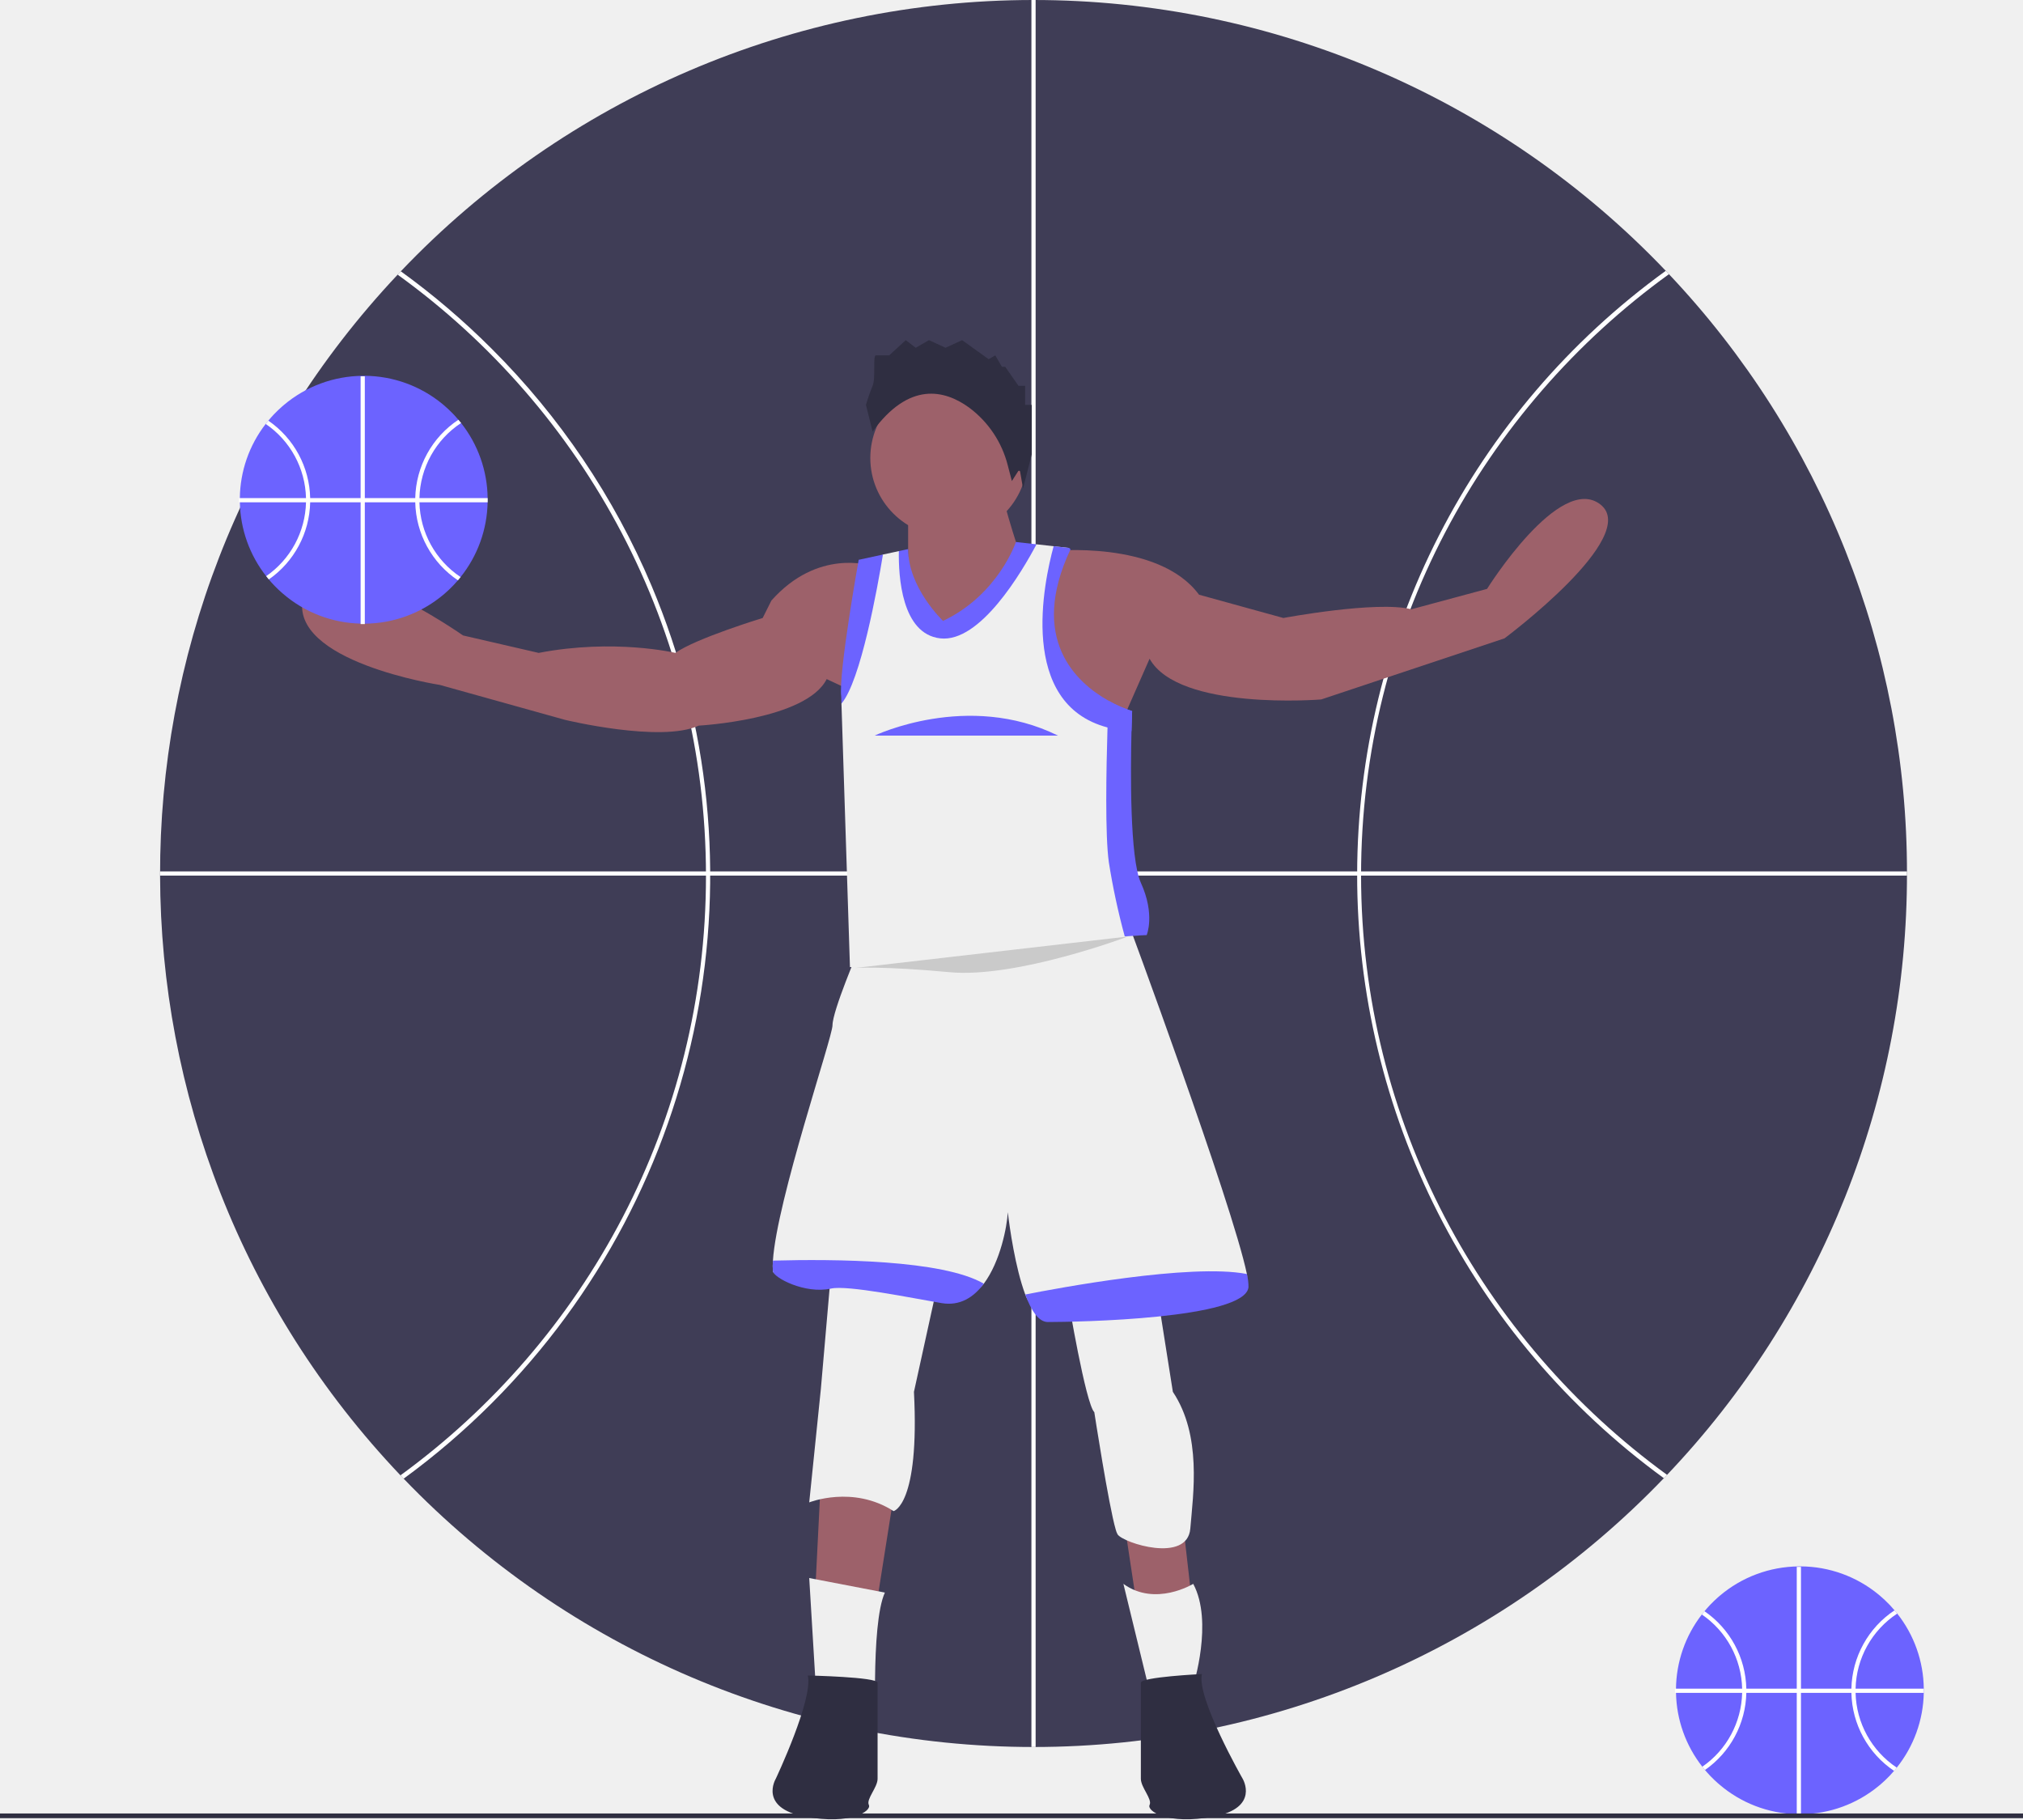
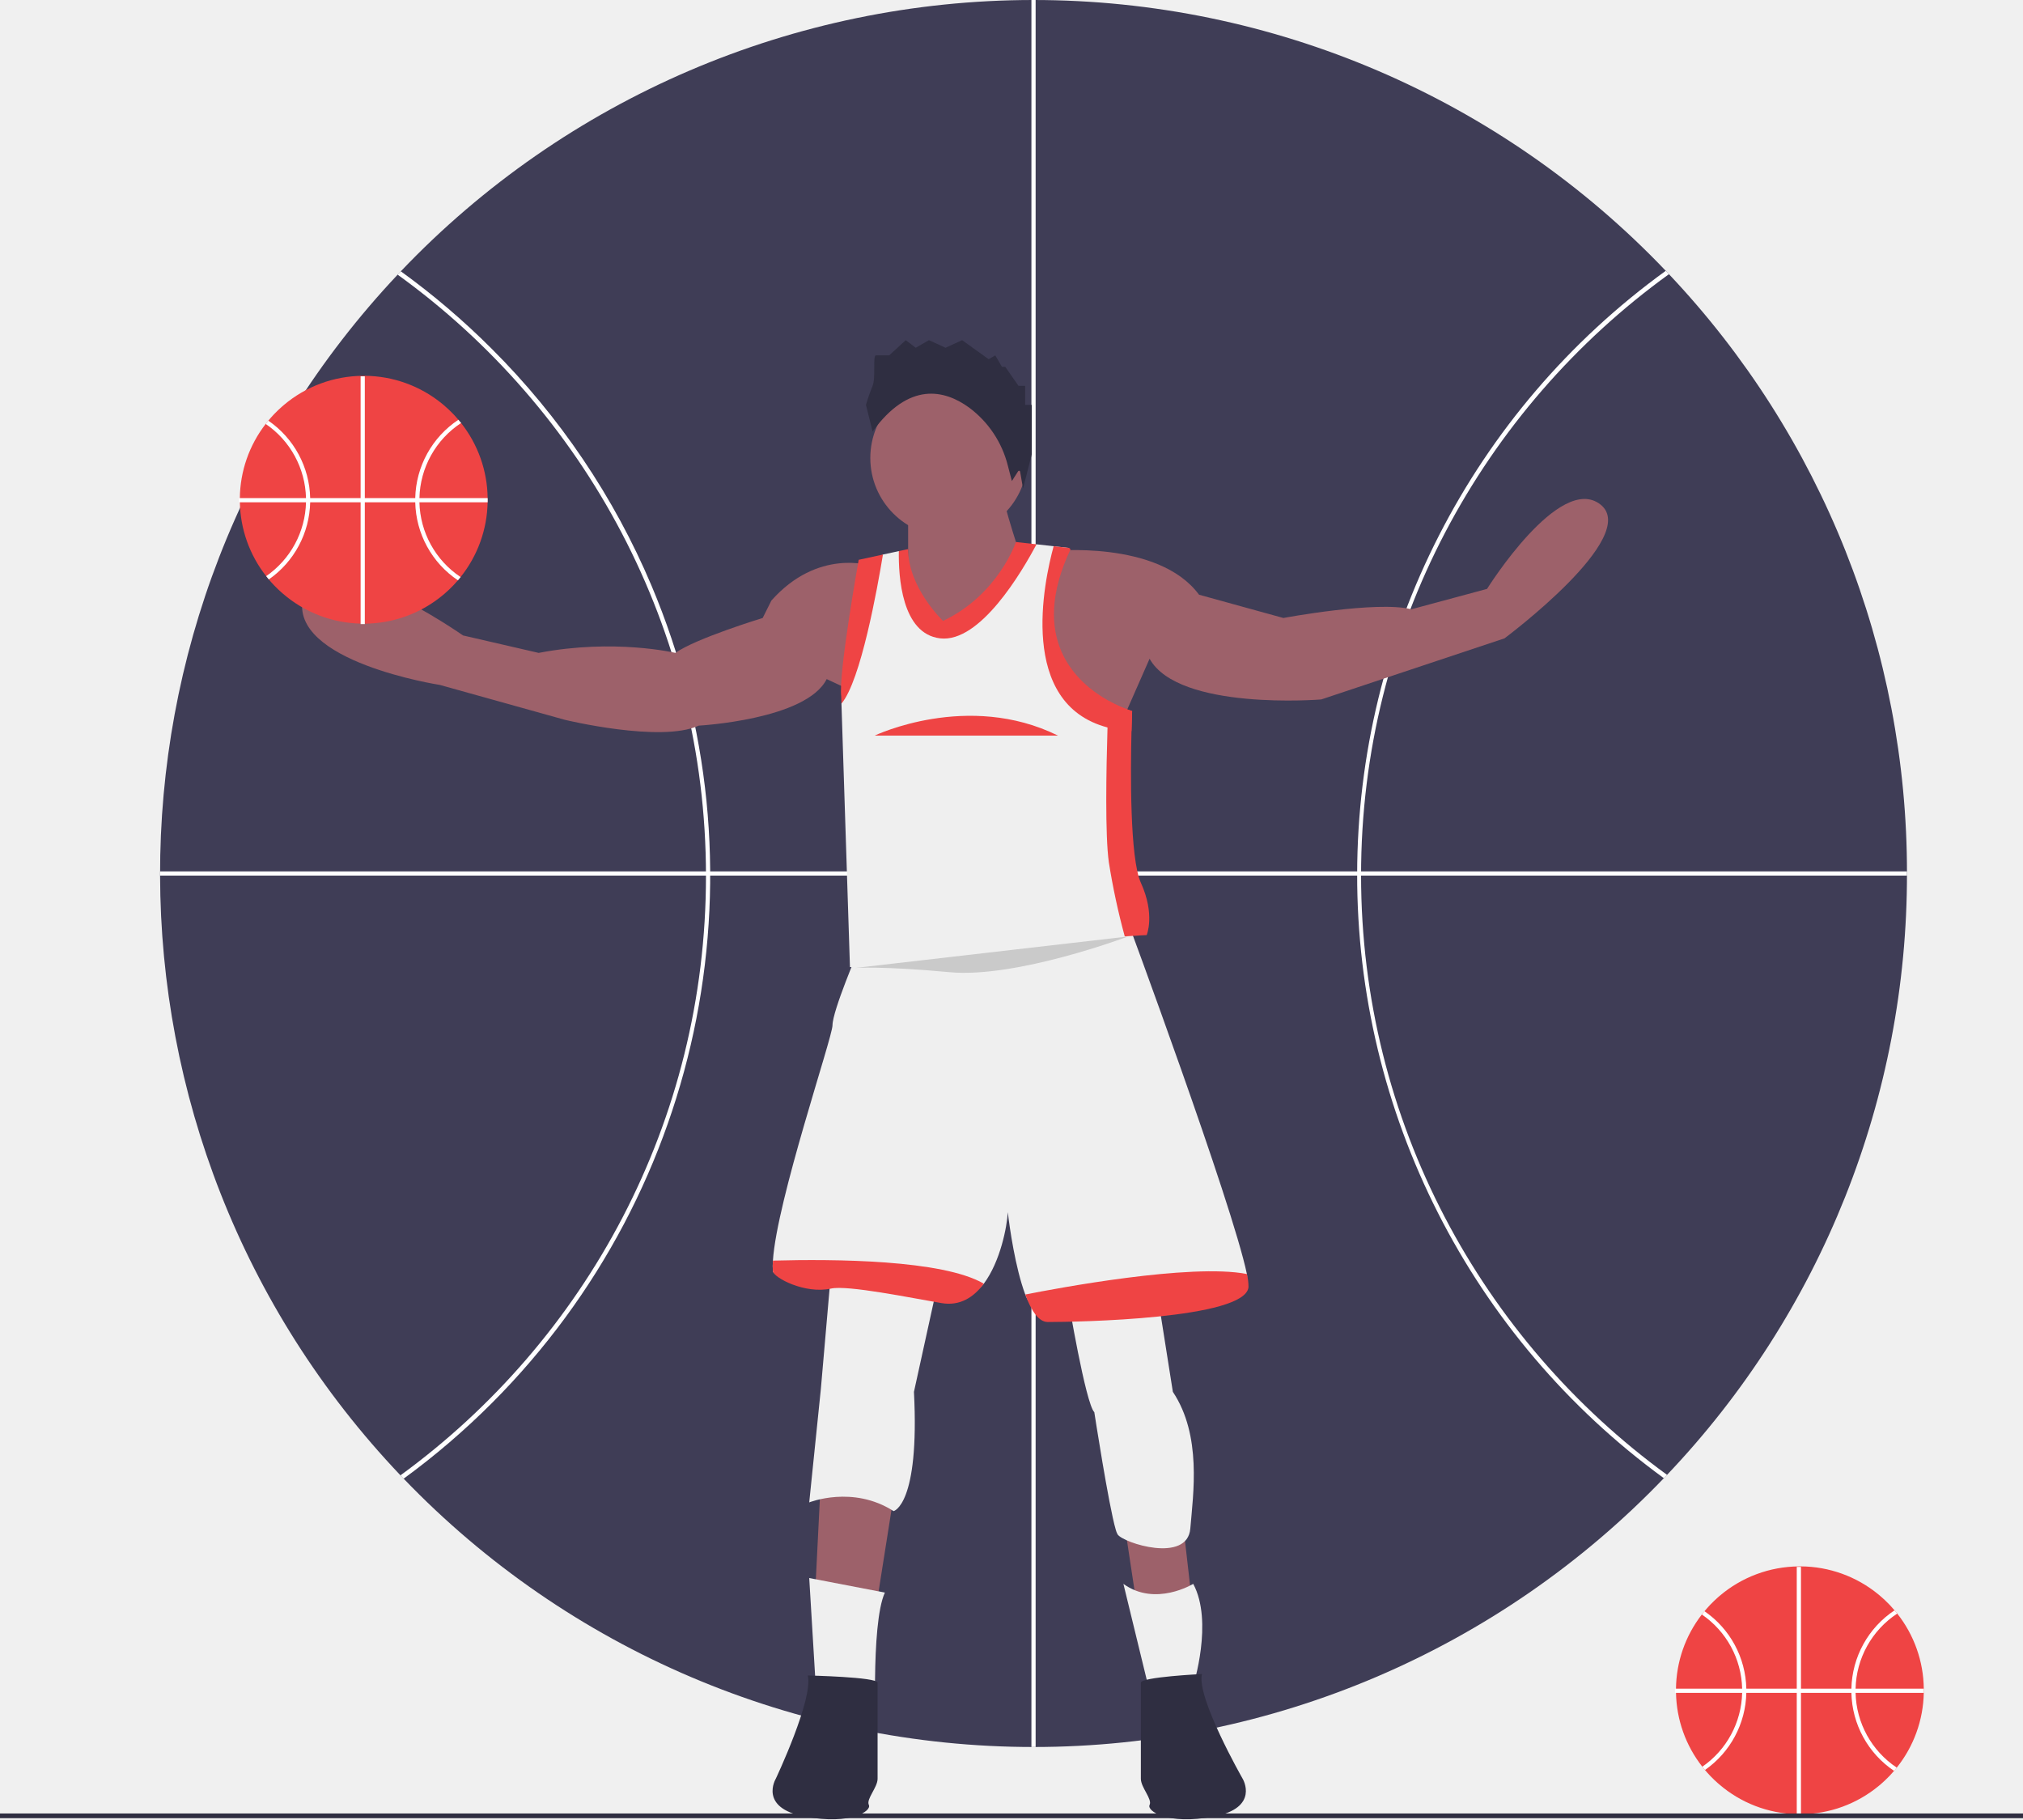
- <svg xmlns="http://www.w3.org/2000/svg" id="currentIllo" data-name="Layer 1" width="963.5" height="866.436" viewBox="0 0 963.5 866.436" class="injected-svg DownloadModal__ImageFile-sc-p17csy-5 iIfSkb grid_media">
-   <path d="M1034.51,821.29v.95c0,.25,0,.51-.02.76a58.689,58.689,0,0,1-12.87,35.6c-.41.53-.84,1.04-1.28,1.55-.66.78-1.34,1.53-2.04,2.27-.06.06-.12.13-.19.19l-.03.03c-.08.08-.16.17-.24.25q-1.845,1.905-3.87,3.65c-.27.23-.55.47-.84.7A58.792,58.792,0,0,1,976,880.8c-.1.01-.21.01-.31.01h-.35c-.1,0-.2,0-.3-.01-.35,0-.69-.01-1.04-.02a58.728,58.728,0,0,1-36.91-14.19c-.28-.23-.56-.47-.83-.72-1.07-.94-2.1-1.93-3.09-2.95-.08-.08-.16-.17-.24-.25l-.03-.03c-.07-.06-.13-.13-.19-.19-.84-.88-1.65-1.79-2.43-2.72q-.645-.765-1.26-1.56A58.615,58.615,0,0,1,916.49,823c-.02-.24-.02-.49-.02-.74v-.93c0-.11,0-.22.01-.33A58.693,58.693,0,0,1,928.79,785.68q.615-.795,1.26-1.56c.79-.96,1.62-1.89,2.47-2.8.06-.07.12-.13.19-.2,0-.01.01-.02.02-.03.08-.08.16-.17.25-.25q1.665-1.725,3.47-3.32c.27-.25.55-.49.83-.72A58.777,58.777,0,0,1,974.98,762.77c.1-.01.21-.01.31-.01h.65a58.802,58.802,0,0,1,37,13.4c.28.24.56.47.84.71,1.46,1.24,2.86,2.56,4.19,3.94.08.08.16.17.24.25l.02.02c.07.06.14.14.2.2.74.78,1.45,1.59,2.14,2.41.44.51.86,1.02,1.28,1.55A58.691,58.691,0,0,1,1034.5,821,2.807,2.807,0,0,1,1034.51,821.29Z" transform="translate(-118.25 -16.78205)" fill="#6c63ff" />
+ <svg xmlns="http://www.w3.org/2000/svg" data-name="Layer 1" width="963.5" height="866.436" viewBox="0 0 963.5 866.436">
+   <path d="M1034.51,821.29v.95c0,.25,0,.51-.02.76a58.689,58.689,0,0,1-12.87,35.6c-.41.53-.84,1.04-1.28,1.55-.66.78-1.34,1.53-2.04,2.27-.06.06-.12.13-.19.19l-.03.03c-.08.08-.16.17-.24.25q-1.845,1.905-3.87,3.65c-.27.23-.55.47-.84.7A58.792,58.792,0,0,1,976,880.8c-.1.01-.21.01-.31.01h-.35c-.1,0-.2,0-.3-.01-.35,0-.69-.01-1.04-.02a58.728,58.728,0,0,1-36.91-14.19c-.28-.23-.56-.47-.83-.72-1.07-.94-2.1-1.93-3.09-2.95-.08-.08-.16-.17-.24-.25l-.03-.03c-.07-.06-.13-.13-.19-.19-.84-.88-1.65-1.79-2.43-2.72q-.645-.765-1.26-1.56A58.615,58.615,0,0,1,916.49,823c-.02-.24-.02-.49-.02-.74v-.93c0-.11,0-.22.01-.33A58.693,58.693,0,0,1,928.79,785.68q.615-.795,1.26-1.56c.79-.96,1.62-1.89,2.47-2.8.06-.07.12-.13.19-.2,0-.01.01-.02.02-.03.08-.08.16-.17.25-.25q1.665-1.725,3.47-3.32c.27-.25.55-.49.83-.72A58.777,58.777,0,0,1,974.98,762.77c.1-.01.21-.01.31-.01h.65a58.802,58.802,0,0,1,37,13.4c.28.24.56.47.84.71,1.46,1.24,2.86,2.56,4.19,3.94.08.08.16.17.24.25l.02.02c.07.06.14.14.2.2.74.78,1.45,1.59,2.14,2.41.44.51.86,1.02,1.28,1.55A58.691,58.691,0,0,1,1034.5,821,2.807,2.807,0,0,1,1034.51,821.29Z" transform="translate(-118.25 -16.78205)" fill="#ef4444" />
  <rect x="855.75" y="746.218" width="2" height="118" fill="#fff" />
  <rect x="797.75" y="804.218" width="118.51" height="2" fill="#fff" />
  <path d="M949.98,821a45.929,45.929,0,0,0-19.93-36.88q-.645.765-1.26,1.56A43.961,43.961,0,0,1,947.99,821c.01.33.01.66.01,1s0,.67-.01,1a44.004,44.004,0,0,1-18.97,35.17q.615.795,1.26,1.56A45.959,45.959,0,0,0,949.98,823c.02-.33.02-.67.02-1S950,821.33,949.98,821Z" transform="translate(-118.25 -16.78205)" fill="#fff" />
  <path d="M1002.01,823c-.01-.33-.01-.66-.01-1s0-.67.01-1a43.998,43.998,0,0,1,19.84-35.76c-.42-.53-.84-1.04-1.28-1.55A45.965,45.965,0,0,0,1000.02,821c-.02.33-.02.67-.02,1s0,.67.02,1a45.95,45.95,0,0,0,20.32,37.15c.44-.51.87-1.02,1.28-1.55A43.981,43.981,0,0,1,1002.01,823Z" transform="translate(-118.25 -16.78205)" fill="#fff" />
  <rect y="863.658" width="963.5" height="2.24" fill="#2f2e41" />
  <path d="M1026.489,432.623A414.549,414.549,0,0,1,912.219,719.167c-.5.53-1.01,1.06-1.519,1.591a415.999,415.999,0,0,1-600.2.23c-.51-.53-1.02-1.06-1.521-1.589a415.996,415.996,0,0,1-1.339-571.81c.49-.54 1-1.07,1.509-1.601a416.003,416.003,0,0,1,602.46-.231c.51.53,1.02,1.06,1.511,1.599A414.51,414.51,0,0,1,1026.489,432.623Z" transform="translate(-118.25 -16.78205)" fill="#3f3d56" />
  <rect x="76.239" y="415" width="832" height="2" fill="#fff" />
  <rect x="491.239" y="0" width="2" height="832" fill="#fff" />
  <path d="M428.536,295.672a353.752,353.752,0,0,0-76.123-112.811,356.31,356.31,0,0,0-43.264-36.873c-.51.53-1.02,1.06-1.509,1.601,88.855,64.126,146.805,168.544,146.85,286.254.045,117.21-57.335,221.292-145.51,285.556.5.53,1.01,1.06,1.521,1.589a356.737,356.737,0,0,0,42.106-36.086,355.361,355.361,0,0,0,75.931-389.229Z" transform="translate(-118.25 -16.78205)" fill="#fff" />
  <path d="M766.489,433.723c-.045-117.71,57.825-222.172,146.63-286.366-.49-.54-1-1.07-1.511-1.599a355.313,355.313,0,0,0-.909,575c.51-.53,1.02-1.06,1.519-1.591C824.004,654.97,766.534,550.933,766.489,433.723Z" transform="translate(-118.25 -16.78205)" fill="#fff" />
  <polygon points="390.955 704.422 388.184 759.842 417.279 765.384 425.592 712.735 390.955 704.422" fill="#9d616a" />
  <polygon points="535.046 722.434 541.974 768.155 568.298 768.155 562.756 719.663 535.046 722.434" fill="#9d616a" />
  <path d="M514.747,614.521l-5.542,63.733-5.542,54.034s20.782-8.313,40.179,4.156c0,0,12.469-2.771,9.698-56.805L566.01,622.834Z" transform="translate(-118.25 -16.78205)" fill="#efefef" />
  <path d="M626.972,635.303s8.313,49.878,12.469,54.034c0,0,6.862,44.603,10.195,55.879a10.055,10.055,0,0,0,.889,2.312c2.771,4.156,33.252,13.855,34.637-2.771s5.542-44.336-8.313-65.118l-8.313-52.649Z" transform="translate(-118.25 -16.78205)" fill="#efefef" />
  <path d="M710.795,629.069c-1.385,15.24-77.588,12.469-91.443,12.469-4.378,0-10.003-.679-12.802-8.244-4.794-12.927-7.426-31.811-8.313-39.196-.36,6.844-3.519,23.415-11.416,34.028-4.808,6.484-12.76,5.196-21.503,3.713-14.52-2.466-43.38-11.444-51.263-9.698-12.469,2.771-27.474,3.048-27.71,0a35.684,35.684,0,0,1,.028-5.002c1.829-28.652,28.375-106.323,28.375-112.073,0-6.927,12.469-36.023,12.469-36.023L654.682,453.803s50.487,136.194,57.429,169.723C712.706,626.422,710.906,627.863,710.795,629.069Z" transform="translate(-118.25 -16.78205)" fill="#efefef" />
  <path d="M539.686,775.239l-36.023-6.927,3.464,57.498,28.403,20.09S532.758,790.479,539.686,775.239Z" transform="translate(-118.25 -16.78205)" fill="#efefef" />
  <path d="M686.548,771.082s-18.011,11.084-33.252,0L665.766,822.345l20.782-2.771S696.247,789.093,686.548,771.082Z" transform="translate(-118.25 -16.78205)" fill="#efefef" />
  <path d="M690.705,814.032s-29.095,1.385-29.095,4.156V863.91c0,4.156,5.542,9.698,4.156,12.469s8.313,9.698,30.481,5.542,13.855-18.011,13.855-18.011S687.934,825.116,690.705,814.032Z" transform="translate(-118.25 -16.78205)" fill="#2f2e41" />
  <path d="M502.97,814.725s33.252.693,33.252,3.464V863.91c0,4.156-5.542,9.698-4.156,12.469s-8.313,9.698-30.481,5.542-13.855-18.011-13.855-18.011S505.741,825.809,502.97,814.725Z" transform="translate(-118.25 -16.78205)" fill="#2f2e41" />
-   <path d="M712.873,629.761c-1.385,15.24-81.744,16.626-95.599,16.626-4.378,0-7.925-5.528-10.724-13.093,14.867-2.951,78.808-14.991,105.562-9.768A25.436,25.436,0,0,1,712.873,629.761Z" transform="translate(-118.25 -16.78205)" fill="#6c63ff" />
-   <path d="M586.82,628.127c-4.808,6.484-11.375,10.738-20.117,9.255-14.52-2.466-44.765-8.673-52.649-6.927-12.469,2.771-27.474-5.265-27.71-8.313a35.684,35.684,0,0,1,.028-5.002C515.536,616.35,567.188,616.696,586.82,628.127Z" transform="translate(-118.25 -16.78205)" fill="#6c63ff" />
+   <path d="M712.873,629.761c-1.385,15.24-81.744,16.626-95.599,16.626-4.378,0-7.925-5.528-10.724-13.093,14.867-2.951,78.808-14.991,105.562-9.768A25.436,25.436,0,0,1,712.873,629.761Z" transform="translate(-118.25 -16.78205)" fill="#ef4444" />
+   <path d="M586.82,628.127c-4.808,6.484-11.375,10.738-20.117,9.255-14.52-2.466-44.765-8.673-52.649-6.927-12.469,2.771-27.474-5.265-27.71-8.313a35.684,35.684,0,0,1,.028-5.002C515.536,616.35,567.188,616.696,586.82,628.127Z" transform="translate(-118.25 -16.78205)" fill="#ef4444" />
  <path d="M532.758,286.158s-24.939-8.313-47.107,16.626l-4.156,8.313s-31.866,9.698-41.565,16.626c0,0-29.095-6.927-65.118,0l-36.023-8.313S269.514,270.918,262.587,301.399s65.118,41.565,65.118,41.565l59.576,16.626s45.721,11.084,63.733,2.771c0,0,51.263-2.771,60.962-22.168l20.782,9.698Z" transform="translate(-118.25 -16.78205)" fill="#9d616a" />
  <path d="M618.659,279.231s51.263-5.542,70.66,20.782l40.179,11.084s44.336-8.313,60.962-4.156l36.023-9.698s34.637-55.42,54.034-40.179-45.721,63.733-45.721,63.733l-87.286,29.095s-67.889,5.542-81.744-19.397L650.525,365.132l-58.191-13.855Z" transform="translate(-118.25 -16.78205)" fill="#9d616a" />
  <circle cx="451.917" cy="218.113" r="37.408" fill="#9d616a" />
  <path d="M550.77,257.063v30.481l13.855,48.492,41.565-48.492s-11.084-33.252-11.084-38.794S550.77,257.063,550.77,257.063Z" transform="translate(-118.25 -16.78205)" fill="#9d616a" />
  <path d="M660.917,457.267s-.679,5.002-6.983,5.459c-12.622.928-33.876,3.076-47.744,7.703-20.782,6.927-83.13,6.927-83.13,6.927L519.014,351.858l1.967-9.588c-1.385-11.084,9.698-55.42,9.698-55.42l8.091-5.971,7.579-1.635,2.341,2.064c0,18.455,18.011,36.023,18.011,36.023,26.324-12.469,37.408-40.179,37.408-40.179l7.8-1.15,8.161.914,7.385.831-2.563,2.175-1.385,2.771c-.083.166.069-.166,0,0-20.173,42.798,4.184,62.154,19.397,70.66,6.304,3.547,6.927,6.927,6.927,6.927s5.694-1.704,5.542,4.156c-.457,18.968-3.907,61.793,1.385,73.431C663.688,453.111,660.917,457.267,660.917,457.267Z" transform="translate(-118.25 -16.78205)" fill="#efefef" />
  <path d="M530.68,209.605a93.276,93.276,0,0,1,3.159-9.066c1.579-3.626,0-14.505,1.579-14.505h6.318l7.897-7.252,4.738,3.626,6.318-3.626,7.897,3.626,7.897-3.626,12.636,9.066,3.159-1.813,3.159,5.439h1.579l6.318,9.066h3.159v9.066h3.159v23.57l-4.156,16.267-1.385-7.982a.504.504,0,0,0-.928-.272l-3.007,4.679-1.929-7.382A49.341,49.341,0,0,0,579.798,210.884c-11.688-8.481-28.585-12.52-45.959,11.413Z" transform="translate(-118.25 -16.78205)" fill="#2f2e41" />
-   <path d="M538.771,280.88c-2.632,16.002-10.585,60.255-19.757,70.979l-.111-3.353c-1.385-11.084,8.313-65.118,8.313-65.118Z" transform="translate(-118.25 -16.78205)" fill="#6c63ff" />
-   <path d="M611.912,276.003c-6.955,13.134-26.878,47.038-45.901,44.793-18.358-2.161-19.882-29.567-19.66-41.551l4.42-.956c0,18.455,16.626,34.194,16.626,34.194,26.324-12.469,34.706-37.575,34.706-37.575Z" transform="translate(-118.25 -16.78205)" fill="#6c63ff" />
-   <path d="M657.453,355.433s-.152,3.713-.304,9.574a57.666,57.666,0,0,1-11.417-1.773C602.934,351.942,615.445,293.82,620.072,276.917l7.385.831h.014c.208.194.43.402.651.61-20.173,42.798,2.84,63.608,18.053,72.115A57.881,57.881,0,0,0,657.453,355.433Z" transform="translate(-118.25 -16.78205)" fill="#6c63ff" />
-   <path d="M664.38,462.116s-4.143.152-10.447.61A329.948,329.948,0,0,1,646.369,427.479c-1.829-12.802-1.247-44.294-.637-64.245.166-5.223.319-9.671.443-12.761a57.881,57.881,0,0,0,11.278,4.96s-.152,3.713-.304,9.574c-.457,18.968-.831,60.532,4.461,72.171C668.537,452.418,664.38,462.116,664.38,462.116Z" transform="translate(-118.25 -16.78205)" fill="#6c63ff" />
-   <path d="M534.837,367.102s44.336-21.212,87.286,0" transform="translate(-118.25 -16.78205)" fill="#6c63ff" />
+   <path d="M538.771,280.88c-2.632,16.002-10.585,60.255-19.757,70.979l-.111-3.353c-1.385-11.084,8.313-65.118,8.313-65.118Z" transform="translate(-118.25 -16.78205)" fill="#ef4444" />
+   <path d="M611.912,276.003c-6.955,13.134-26.878,47.038-45.901,44.793-18.358-2.161-19.882-29.567-19.66-41.551l4.42-.956c0,18.455,16.626,34.194,16.626,34.194,26.324-12.469,34.706-37.575,34.706-37.575Z" transform="translate(-118.25 -16.78205)" fill="#ef4444" />
+   <path d="M657.453,355.433s-.152,3.713-.304,9.574a57.666,57.666,0,0,1-11.417-1.773C602.934,351.942,615.445,293.82,620.072,276.917l7.385.831h.014c.208.194.43.402.651.61-20.173,42.798,2.84,63.608,18.053,72.115A57.881,57.881,0,0,0,657.453,355.433Z" transform="translate(-118.25 -16.78205)" fill="#ef4444" />
+   <path d="M664.38,462.116s-4.143.152-10.447.61A329.948,329.948,0,0,1,646.369,427.479c-1.829-12.802-1.247-44.294-.637-64.245.166-5.223.319-9.671.443-12.761a57.881,57.881,0,0,0,11.278,4.96s-.152,3.713-.304,9.574c-.457,18.968-.831,60.532,4.461,72.171C668.537,452.418,664.38,462.116,664.38,462.116Z" transform="translate(-118.25 -16.78205)" fill="#ef4444" />
+   <path d="M534.837,367.102s44.336-21.212,87.286,0" transform="translate(-118.25 -16.78205)" fill="#ef4444" />
  <path d="M525.489,477.782s13-1,45,2,85-17,85-17" transform="translate(-118.25 -16.78205)" fill="#cacaca" />
-   <path d="M350.51,254.29v.95c0,.25,0,.51-.02.76a58.689,58.689,0,0,1-12.87,35.6c-.41.53-.84,1.04-1.28,1.55-.66.78-1.34,1.53-2.04,2.27-.06.06-.12.13-.19.19l-.03.03c-.08.08-.16.17-.24.25q-1.845,1.905-3.87,3.65c-.27.23-.55.47-.84.7A58.792,58.792,0,0,1,292,313.8c-.1.01-.21.01-.31.01h-.35c-.1,0-.2,0-.3-.01-.35,0-.69-.01-1.04-.02a58.728,58.728,0,0,1-36.91-14.19c-.28-.23-.56-.47-.83-.72-1.07-.94-2.1-1.93-3.09-2.95-.08-.08-.16-.17-.24-.25l-.03-.03c-.07-.06-.13-.13-.19-.19-.84-.88-1.65-1.79-2.43-2.72q-.645-.765-1.26-1.56A58.615,58.615,0,0,1,232.49,256c-.02-.24-.02-.49-.02-.74v-.93c0-.11,0-.22.01-.33A58.693,58.693,0,0,1,244.79,218.68q.615-.795,1.26-1.56c.79-.96,1.62-1.89,2.47-2.8.06-.07.12-.13.19-.2,0-.01.01-.02.02-.03.08-.08.16-.17.25-.25q1.665-1.725,3.47-3.32c.27-.25.55-.49.83-.72a58.777,58.777,0,0,1,37.7-14.03c.1-.01.21-.01.31-.01h.65a58.802,58.802,0,0,1,37,13.4c.28.24.56.47.84.71,1.46,1.24,2.86,2.56,4.19,3.94.08.08.16.17.24.25l.02.02c.07.06.14.14.2.2.74.78,1.45,1.59,2.14,2.41.44.51.86,1.02,1.28,1.55A58.691,58.691,0,0,1,350.5,254,2.807,2.807,0,0,1,350.51,254.29Z" transform="translate(-118.25 -16.78205)" fill="#6c63ff" />
+   <path d="M350.51,254.29v.95c0,.25,0,.51-.02.76a58.689,58.689,0,0,1-12.87,35.6c-.41.53-.84,1.04-1.28,1.55-.66.78-1.34,1.53-2.04,2.27-.06.06-.12.13-.19.19l-.03.03c-.08.08-.16.17-.24.25q-1.845,1.905-3.87,3.65c-.27.23-.55.47-.84.7A58.792,58.792,0,0,1,292,313.8c-.1.01-.21.01-.31.01h-.35c-.1,0-.2,0-.3-.01-.35,0-.69-.01-1.04-.02a58.728,58.728,0,0,1-36.91-14.19c-.28-.23-.56-.47-.83-.72-1.07-.94-2.1-1.93-3.09-2.95-.08-.08-.16-.17-.24-.25l-.03-.03c-.07-.06-.13-.13-.19-.19-.84-.88-1.65-1.79-2.43-2.72q-.645-.765-1.26-1.56A58.615,58.615,0,0,1,232.49,256c-.02-.24-.02-.49-.02-.74v-.93c0-.11,0-.22.01-.33A58.693,58.693,0,0,1,244.79,218.68q.615-.795,1.26-1.56c.79-.96,1.62-1.89,2.47-2.8.06-.07.12-.13.19-.2,0-.01.01-.02.02-.03.08-.08.16-.17.25-.25q1.665-1.725,3.47-3.32c.27-.25.55-.49.83-.72a58.777,58.777,0,0,1,37.7-14.03c.1-.01.21-.01.31-.01h.65a58.802,58.802,0,0,1,37,13.4c.28.24.56.47.84.71,1.46,1.24,2.86,2.56,4.19,3.94.08.08.16.17.24.25l.02.02c.07.06.14.14.2.2.74.78,1.45,1.59,2.14,2.41.44.51.86,1.02,1.28,1.55A58.691,58.691,0,0,1,350.5,254,2.807,2.807,0,0,1,350.51,254.29Z" transform="translate(-118.25 -16.78205)" fill="#ef4444" />
  <rect x="171.75" y="179.218" width="2" height="118" fill="#fff" />
  <rect x="113.75" y="237.218" width="118.51" height="2" fill="#fff" />
  <path d="M265.98,254a45.929,45.929,0,0,0-19.93-36.88q-.645.765-1.26,1.56A43.961,43.961,0,0,1,263.99,254c.01.33.01.66.01,1s0,.67-.01,1a44.004,44.004,0,0,1-18.97,35.17q.615.795,1.26,1.56A45.959,45.959,0,0,0,265.98,256c.02-.33.02-.67.02-1S266,254.33,265.98,254Z" transform="translate(-118.25 -16.78205)" fill="#fff" />
  <path d="M318.01,256c-.01-.33-.01-.66-.01-1s0-.67.01-1a43.998,43.998,0,0,1,19.84-35.76c-.42-.53-.84-1.04-1.28-1.55A45.965,45.965,0,0,0,316.02,254c-.02.33-.02.67-.02,1s0,.67.02,1a45.95,45.95,0,0,0,20.32,37.15c.44-.51.87-1.02,1.28-1.55A43.981,43.981,0,0,1,318.01,256Z" transform="translate(-118.25 -16.78205)" fill="#fff" />
</svg>
